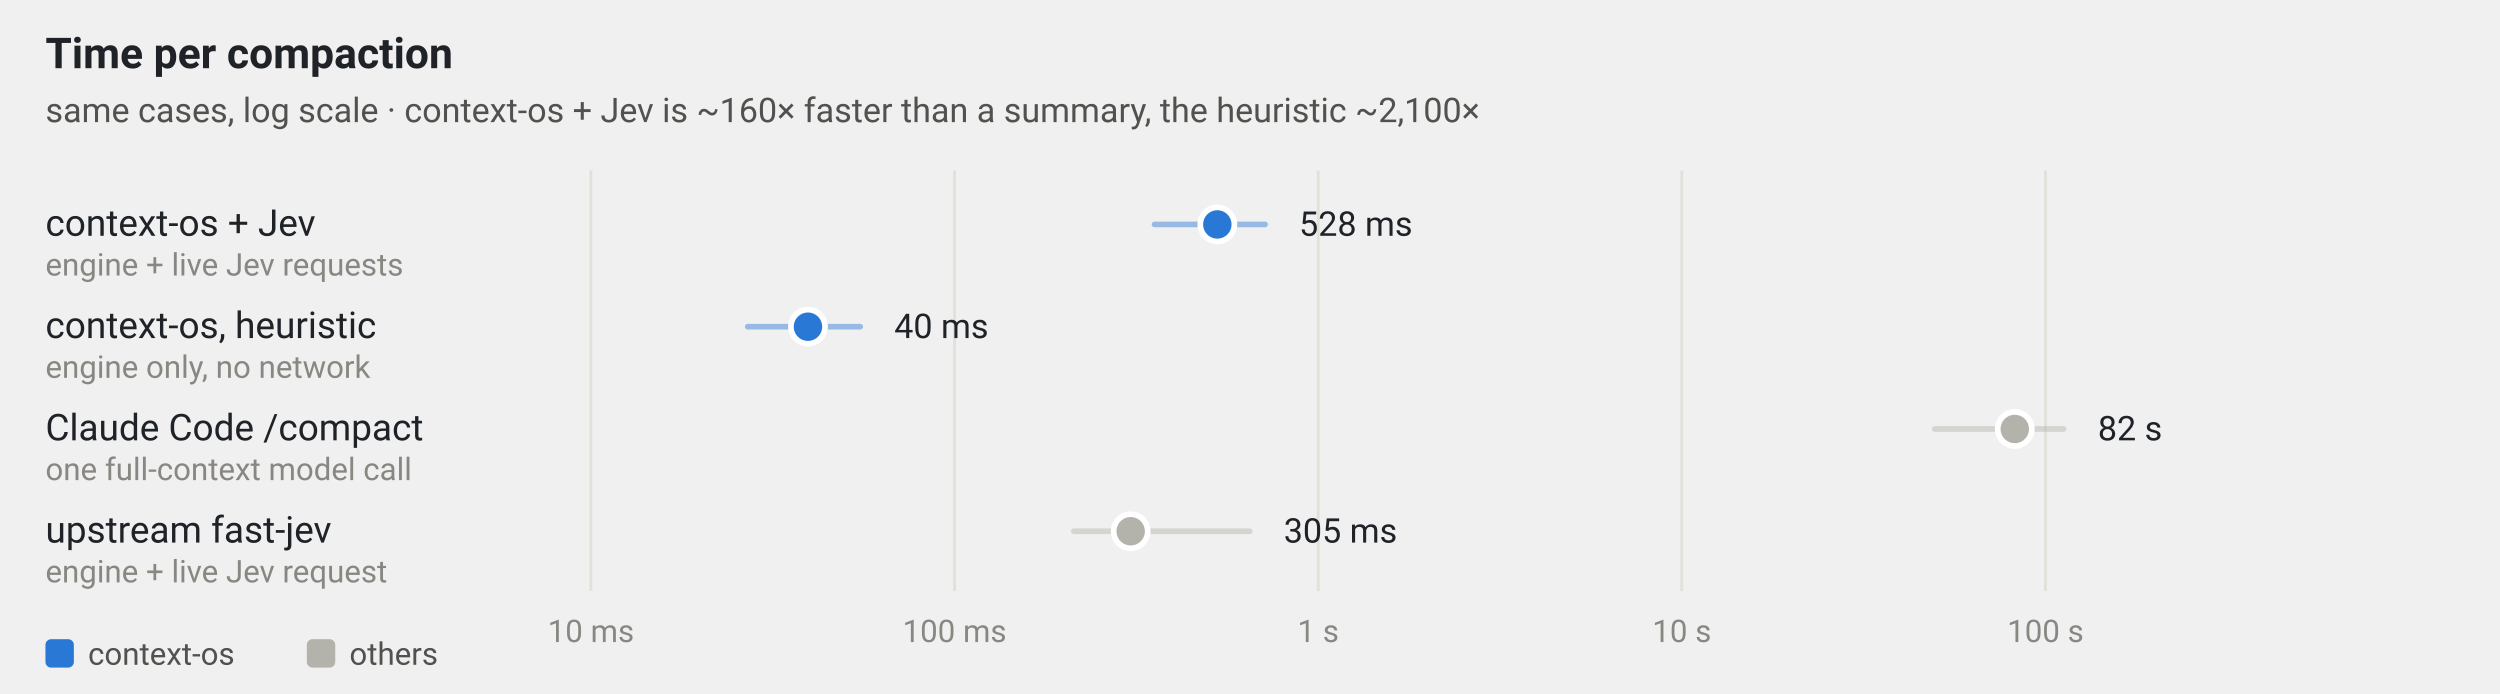
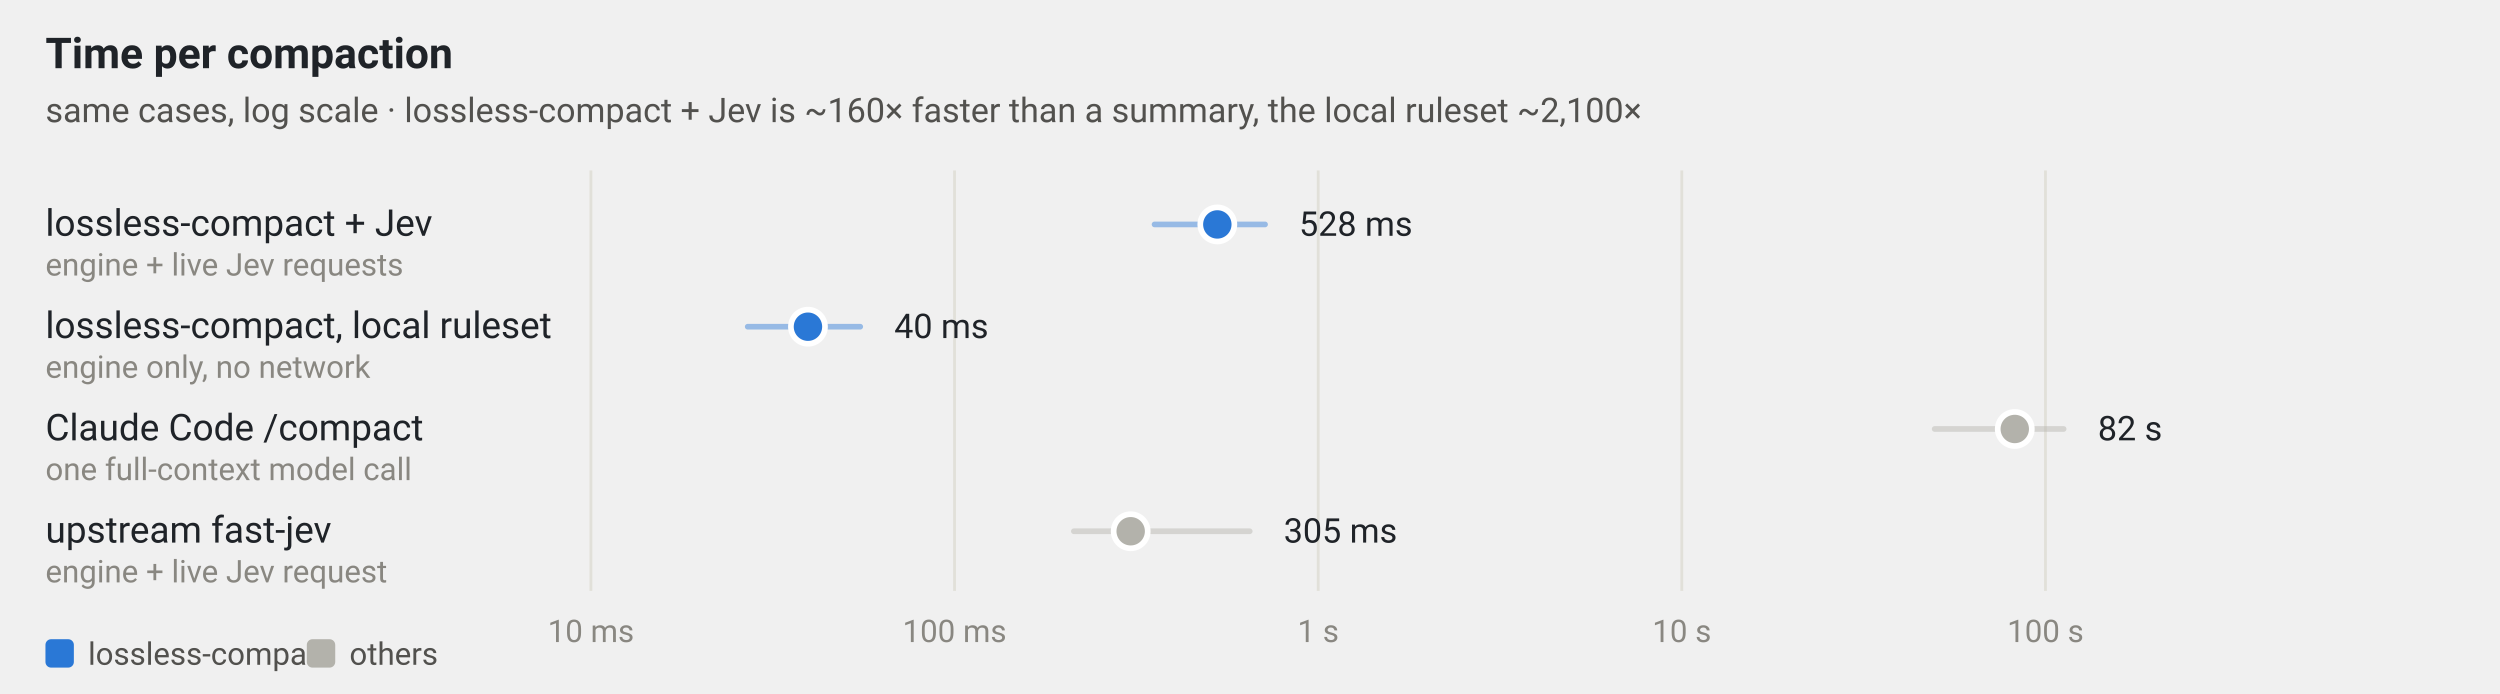
<svg xmlns="http://www.w3.org/2000/svg" width="880" height="244" viewBox="0 0 880 244" role="img" aria-label="Time per compaction">
  <style>text{font-family:system-ui,-apple-system,"Segoe UI",Roboto,Helvetica,Arial,sans-serif;fill:#1f2328}
.title{font-size:15px;font-weight:600}.sub{font-size:12px;fill:#52514e}.head{font-size:11.5px;fill:#52514e}
.row{font-size:13px}.rowsub{font-size:11px;fill:#898781}.val{font-size:12px;font-variant-numeric:tabular-nums}
.tick{font-size:11px;fill:#898781}.key{font-size:11px;fill:#52514e}.grid{stroke:#e1e0d9;stroke-width:1}</style>
  <text x="16" y="24" class="title">Time per compaction</text>
-   <text x="16" y="43" class="sub">same cases, log scale · context-os + Jev is ~160× faster than a summary, the heuristic ~2,100×</text>
+   <text x="16" y="43" class="sub">same cases, log scale · lossless-compact + Jev is ~160× faster than a summary, the local ruleset ~2,100×</text>
  <line x1="208.0" x2="208.0" y1="60" y2="208" class="grid" />
  <text x="208" y="226" class="tick" text-anchor="middle">10 ms</text>
  <line x1="336.0" x2="336.0" y1="60" y2="208" class="grid" />
  <text x="336" y="226" class="tick" text-anchor="middle">100 ms</text>
  <line x1="464.0" x2="464.0" y1="60" y2="208" class="grid" />
  <text x="464" y="226" class="tick" text-anchor="middle">1 s</text>
  <line x1="592.0" x2="592.0" y1="60" y2="208" class="grid" />
  <text x="592" y="226" class="tick" text-anchor="middle">10 s</text>
  <line x1="720.0" x2="720.0" y1="60" y2="208" class="grid" />
  <text x="720" y="226" class="tick" text-anchor="middle">100 s</text>
-   <text x="16" y="83" class="row">context-os + Jev</text>
+   <text x="16" y="83" class="row">lossless-compact + Jev</text>
  <text x="16" y="97" class="rowsub">engine + live Jev requests</text>
  <line x1="406.4" x2="445.3" y1="79" y2="79" stroke="#2a78d6" stroke-width="2" stroke-linecap="round" opacity="0.45" />
  <circle cx="428.5" cy="79" r="6" fill="#2a78d6" stroke="#ffffff" stroke-width="2" />
  <text x="457.273" y="83" class="val">528 ms</text>
-   <text x="16" y="119" class="row">context-os, heuristic</text>
+   <text x="16" y="119" class="row">lossless-compact, local ruleset</text>
  <text x="16" y="133" class="rowsub">engine only, no network</text>
  <line x1="263.2" x2="302.8" y1="115" y2="115" stroke="#2a78d6" stroke-width="2" stroke-linecap="round" opacity="0.45" />
  <circle cx="284.4" cy="115" r="6" fill="#2a78d6" stroke="#ffffff" stroke-width="2" />
  <text x="314.766" y="119" class="val">40 ms</text>
  <text x="16" y="155" class="row">Claude Code /compact</text>
  <text x="16" y="169" class="rowsub">one full-context model call</text>
  <line x1="681.0" x2="726.4" y1="151" y2="151" stroke="#b3b2ab" stroke-width="2" stroke-linecap="round" opacity="0.45" />
  <circle cx="709.2" cy="151" r="6" fill="#b3b2ab" stroke="#ffffff" stroke-width="2" />
  <text x="738.447" y="155" class="val">82 s</text>
  <text x="16" y="191" class="row">upstream fast-jev</text>
  <text x="16" y="205" class="rowsub">engine + live Jev request</text>
  <line x1="378.0" x2="439.9" y1="187" y2="187" stroke="#b3b2ab" stroke-width="2" stroke-linecap="round" opacity="0.45" />
  <circle cx="398.0" cy="187" r="6" fill="#b3b2ab" stroke="#ffffff" stroke-width="2" />
  <text x="451.882" y="191" class="val">305 ms</text>
  <rect x="16" y="225" width="10" height="10" rx="2" fill="#2a78d6" />
-   <text x="31" y="234" class="key">context-os</text>
+   <text x="31" y="234" class="key">lossless-compact</text>
  <rect x="108" y="225" width="10" height="10" rx="2" fill="#b3b2ab" />
  <text x="123" y="234" class="key">others</text>
</svg>
